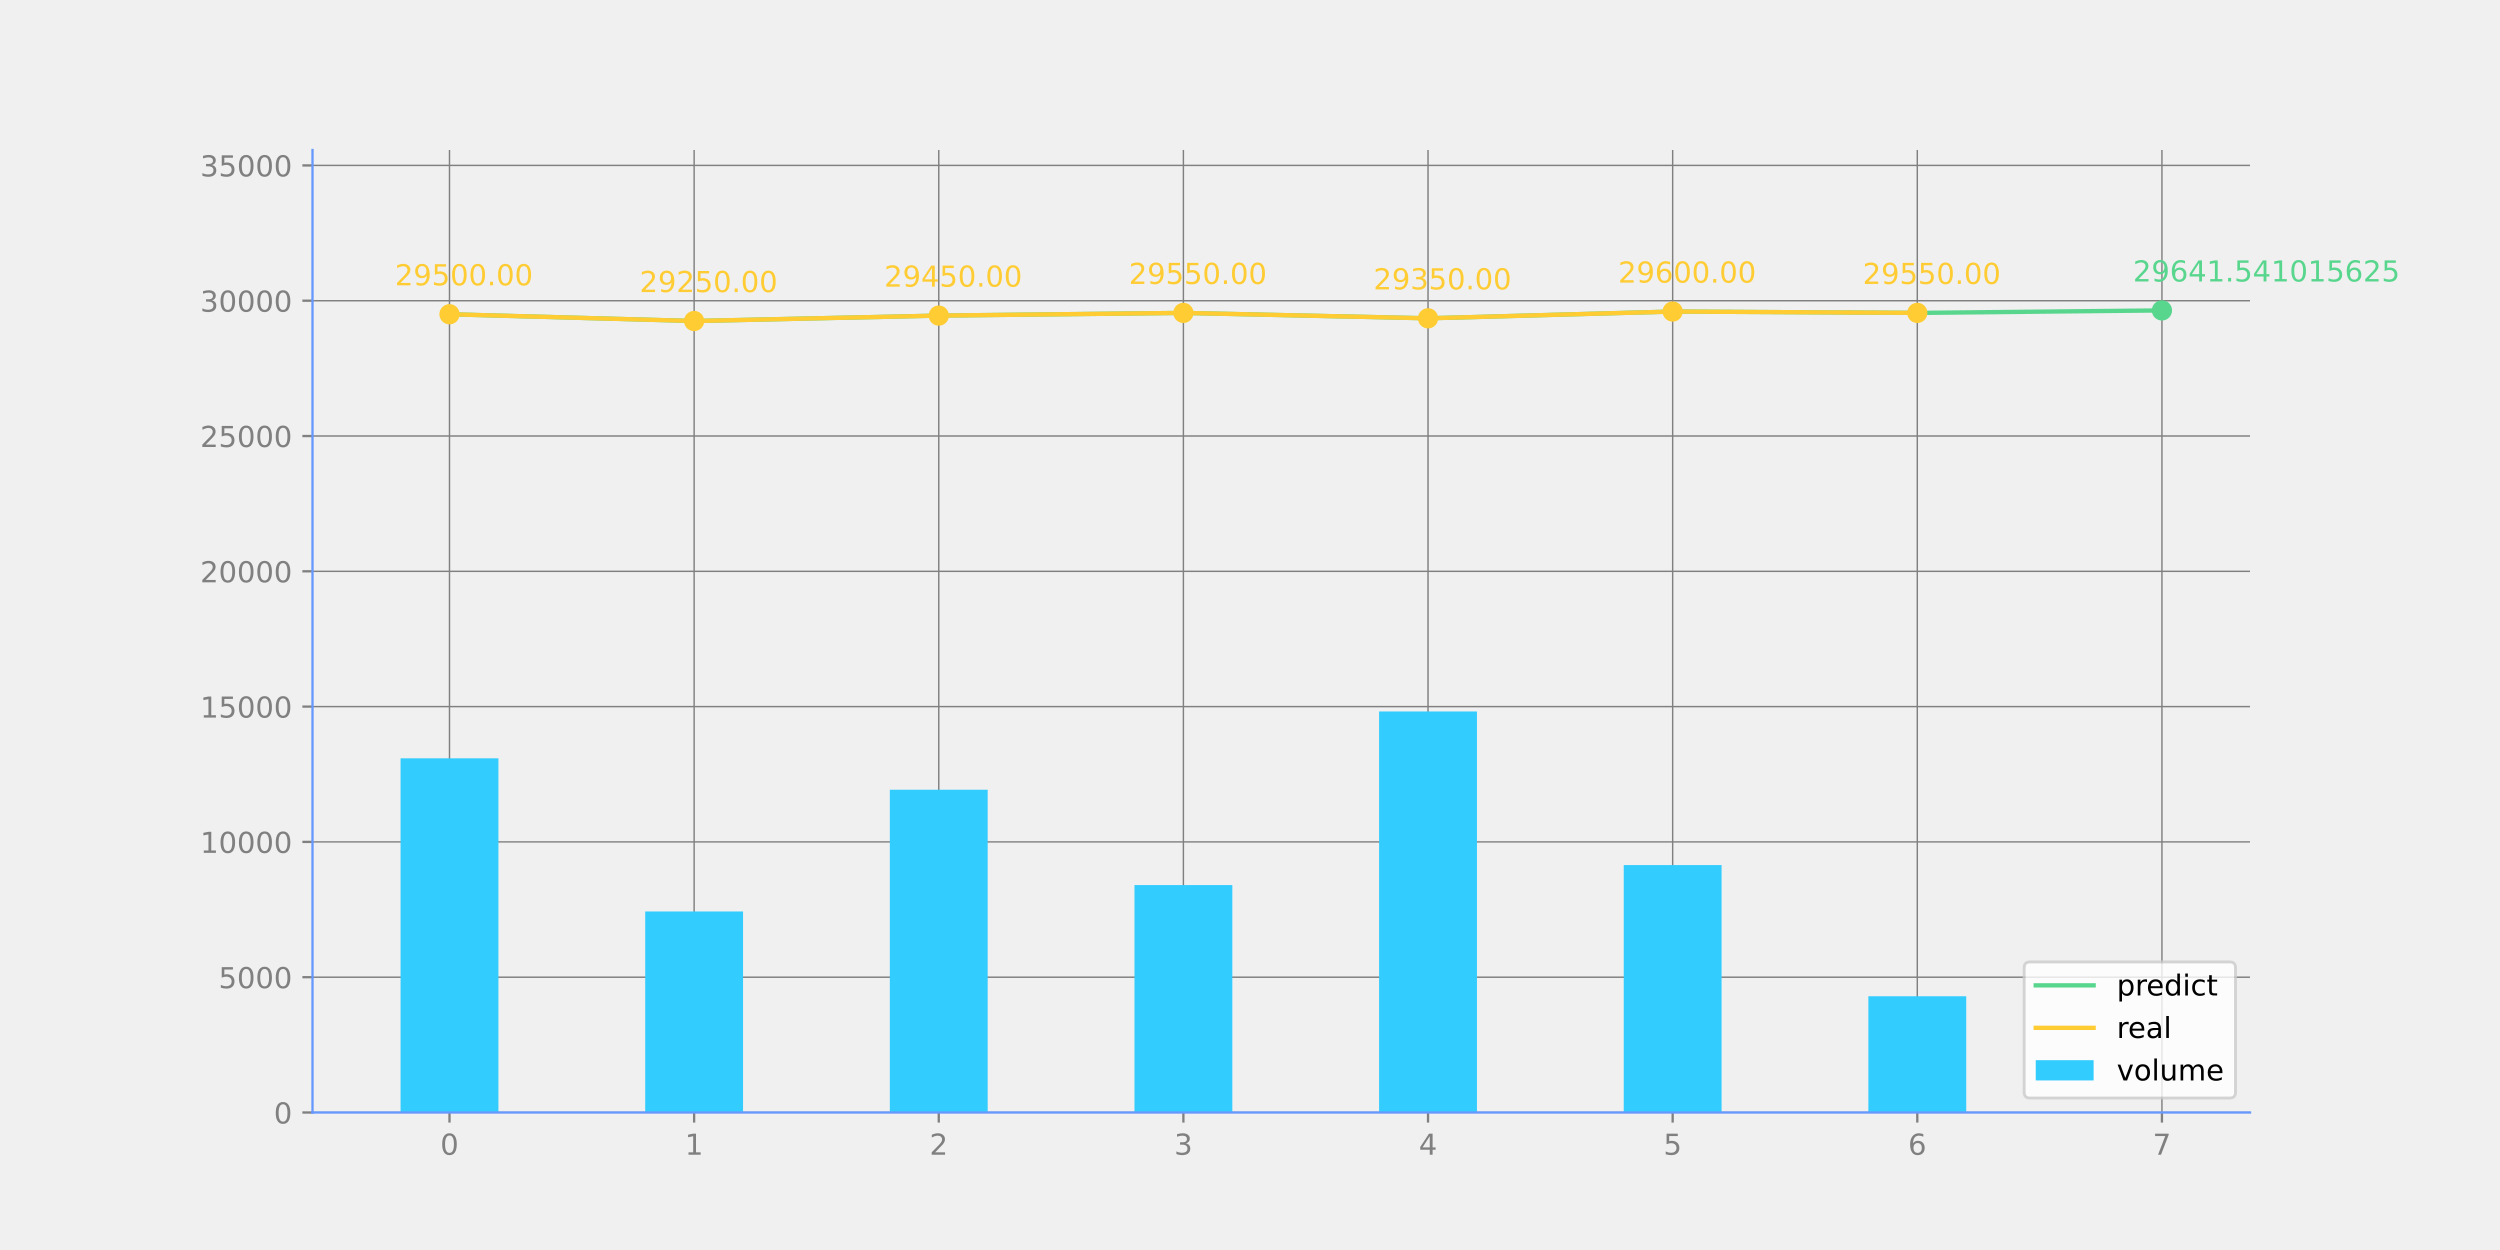
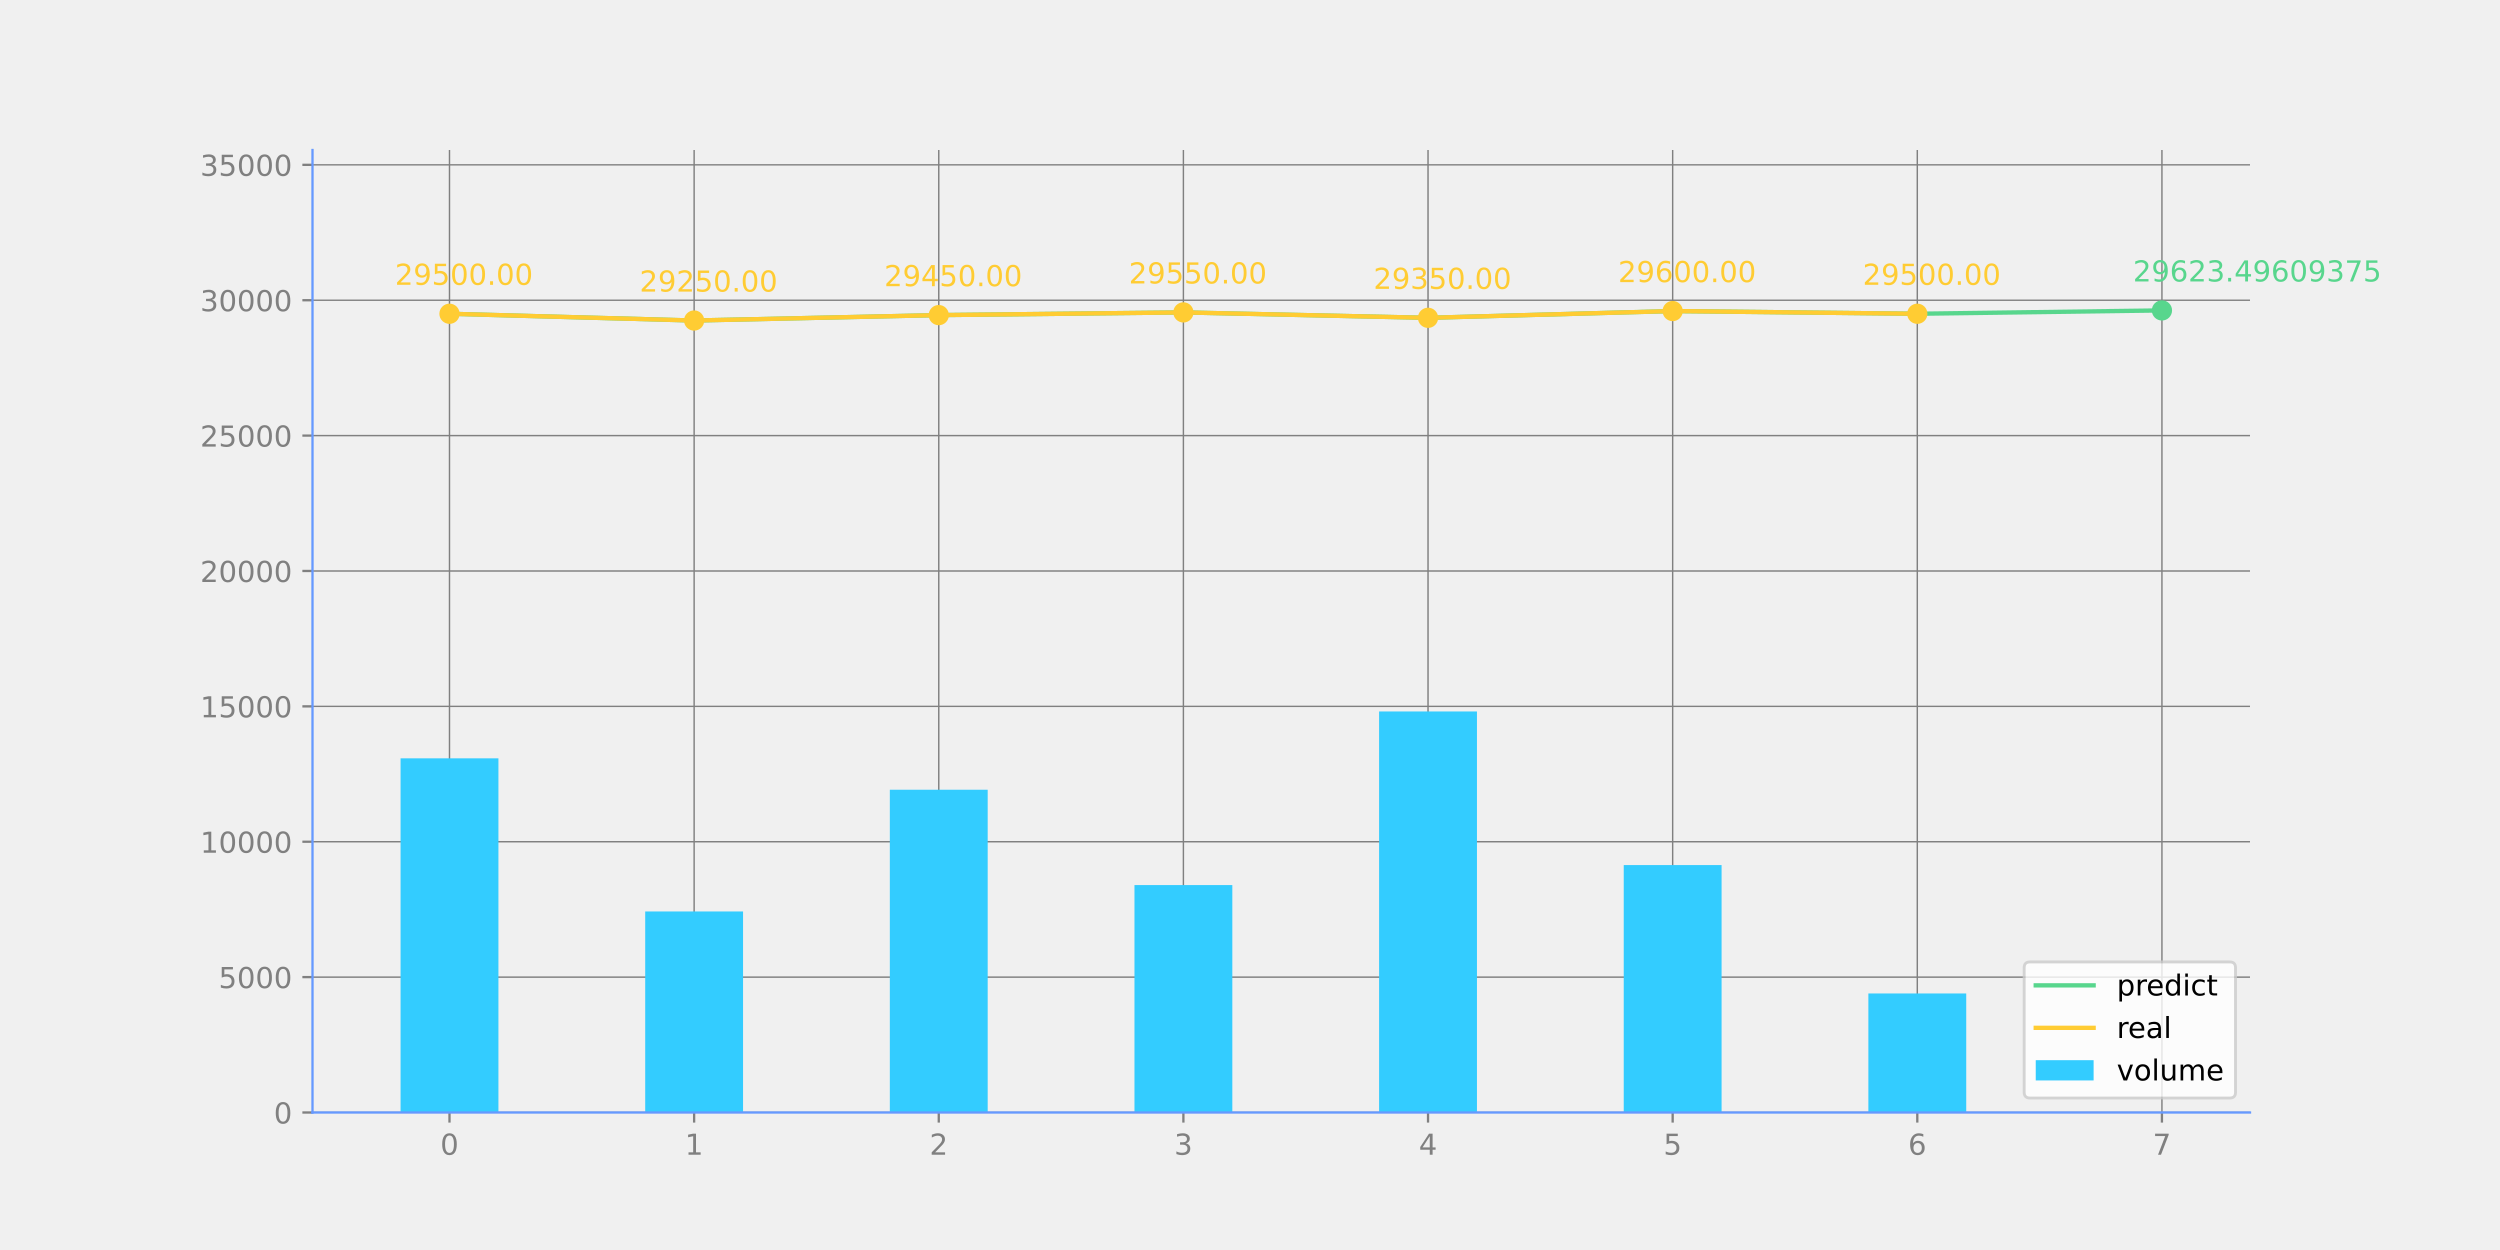
<svg xmlns="http://www.w3.org/2000/svg" xmlns:xlink="http://www.w3.org/1999/xlink" width="864pt" height="432pt" viewBox="0 0 864 432" version="1.1">
  <defs>
    <style type="text/css">*{stroke-linejoin: round; stroke-linecap: butt}</style>
  </defs>
  <g id="figure_1">
    <g id="patch_1">
      <path d="M 0 432  L 864 432  L 864 0  L 0 0  L 0 432  z " style="fill: none" />
    </g>
    <g id="axes_1">
      <g id="patch_2">
        <path d="M 108 384.48  L 777.6 384.48  L 777.6 51.84  L 108 51.84  L 108 384.48  z " style="fill: none" />
      </g>
      <g id="matplotlib.axis_1">
        <g id="xtick_1">
          <g id="line2d_1">
-             <path d="M 155.345 384.48  L 155.345 51.84  " clip-path="url(#p359b9bf8d5)" style="fill: none; stroke: #808080; stroke-width: 0.5; stroke-linecap: square" />
+             <path d="M 155.345 384.48  L 155.345 51.84  " clip-path="url(#p3c7b4d3e2b)" style="fill: none; stroke: #808080; stroke-width: 0.5; stroke-linecap: square" />
          </g>
          <g id="line2d_2">
            <defs>
-               <path id="m9095f2a525" d="M 0 0  L 0 3.5  " style="stroke: #808080; stroke-width: 0.8" />
+               <path id="m9f50996938" d="M 0 0  L 0 3.5  " style="stroke: #808080; stroke-width: 0.8" />
            </defs>
            <g>
-               <use xlink:href="#m9095f2a525" x="155.345" y="384.48" style="fill: #808080; stroke: #808080; stroke-width: 0.8" />
+               <use xlink:href="#m9f50996938" x="155.345" y="384.48" style="fill: #808080; stroke: #808080; stroke-width: 0.8" />
            </g>
          </g>
          <g id="text_1">
            <g style="fill: #808080" transform="translate(152.1642 399.0784) scale(0.1 -0.1)">
              <defs>
                <path id="DejaVuSans-30" d="M 2034 4250  Q 1547 4250 1301 3770  Q 1056 3291 1056 2328  Q 1056 1369 1301 889  Q 1547 409 2034 409  Q 2525 409 2770 889  Q 3016 1369 3016 2328  Q 3016 3291 2770 3770  Q 2525 4250 2034 4250  z M 2034 4750  Q 2819 4750 3233 4129  Q 3647 3509 3647 2328  Q 3647 1150 3233 529  Q 2819 -91 2034 -91  Q 1250 -91 836 529  Q 422 1150 422 2328  Q 422 3509 836 4129  Q 1250 4750 2034 4750  z " transform="scale(0.015625)" />
              </defs>
              <use xlink:href="#DejaVuSans-30" />
            </g>
          </g>
        </g>
        <g id="xtick_2">
          <g id="line2d_3">
-             <path d="M 239.891 384.48  L 239.891 51.84  " clip-path="url(#p359b9bf8d5)" style="fill: none; stroke: #808080; stroke-width: 0.5; stroke-linecap: square" />
+             <path d="M 239.891 384.48  L 239.891 51.84  " clip-path="url(#p3c7b4d3e2b)" style="fill: none; stroke: #808080; stroke-width: 0.5; stroke-linecap: square" />
          </g>
          <g id="line2d_4">
            <g>
-               <use xlink:href="#m9095f2a525" x="239.891" y="384.48" style="fill: #808080; stroke: #808080; stroke-width: 0.8" />
+               <use xlink:href="#m9f50996938" x="239.891" y="384.48" style="fill: #808080; stroke: #808080; stroke-width: 0.8" />
            </g>
          </g>
          <g id="text_2">
            <g style="fill: #808080" transform="translate(236.7097 399.0784) scale(0.1 -0.1)">
              <defs>
                <path id="DejaVuSans-31" d="M 794 531  L 1825 531  L 1825 4091  L 703 3866  L 703 4441  L 1819 4666  L 2450 4666  L 2450 531  L 3481 531  L 3481 0  L 794 0  L 794 531  z " transform="scale(0.015625)" />
              </defs>
              <use xlink:href="#DejaVuSans-31" />
            </g>
          </g>
        </g>
        <g id="xtick_3">
          <g id="line2d_5">
-             <path d="M 324.436 384.48  L 324.436 51.84  " clip-path="url(#p359b9bf8d5)" style="fill: none; stroke: #808080; stroke-width: 0.5; stroke-linecap: square" />
+             <path d="M 324.436 384.48  L 324.436 51.84  " clip-path="url(#p3c7b4d3e2b)" style="fill: none; stroke: #808080; stroke-width: 0.5; stroke-linecap: square" />
          </g>
          <g id="line2d_6">
            <g>
-               <use xlink:href="#m9095f2a525" x="324.436" y="384.48" style="fill: #808080; stroke: #808080; stroke-width: 0.8" />
+               <use xlink:href="#m9f50996938" x="324.436" y="384.48" style="fill: #808080; stroke: #808080; stroke-width: 0.8" />
            </g>
          </g>
          <g id="text_3">
            <g style="fill: #808080" transform="translate(321.2551 399.0784) scale(0.1 -0.1)">
              <defs>
                <path id="DejaVuSans-32" d="M 1228 531  L 3431 531  L 3431 0  L 469 0  L 469 531  Q 828 903 1448 1529  Q 2069 2156 2228 2338  Q 2531 2678 2651 2914  Q 2772 3150 2772 3378  Q 2772 3750 2511 3984  Q 2250 4219 1831 4219  Q 1534 4219 1204 4116  Q 875 4013 500 3803  L 500 4441  Q 881 4594 1212 4672  Q 1544 4750 1819 4750  Q 2544 4750 2975 4387  Q 3406 4025 3406 3419  Q 3406 3131 3298 2873  Q 3191 2616 2906 2266  Q 2828 2175 2409 1742  Q 1991 1309 1228 531  z " transform="scale(0.015625)" />
              </defs>
              <use xlink:href="#DejaVuSans-32" />
            </g>
          </g>
        </g>
        <g id="xtick_4">
          <g id="line2d_7">
-             <path d="M 408.982 384.48  L 408.982 51.84  " clip-path="url(#p359b9bf8d5)" style="fill: none; stroke: #808080; stroke-width: 0.5; stroke-linecap: square" />
+             <path d="M 408.982 384.48  L 408.982 51.84  " clip-path="url(#p3c7b4d3e2b)" style="fill: none; stroke: #808080; stroke-width: 0.5; stroke-linecap: square" />
          </g>
          <g id="line2d_8">
            <g>
-               <use xlink:href="#m9095f2a525" x="408.982" y="384.48" style="fill: #808080; stroke: #808080; stroke-width: 0.8" />
+               <use xlink:href="#m9f50996938" x="408.982" y="384.48" style="fill: #808080; stroke: #808080; stroke-width: 0.8" />
            </g>
          </g>
          <g id="text_4">
            <g style="fill: #808080" transform="translate(405.8006 399.0784) scale(0.1 -0.1)">
              <defs>
                <path id="DejaVuSans-33" d="M 2597 2516  Q 3050 2419 3304 2112  Q 3559 1806 3559 1356  Q 3559 666 3084 287  Q 2609 -91 1734 -91  Q 1441 -91 1130 -33  Q 819 25 488 141  L 488 750  Q 750 597 1062 519  Q 1375 441 1716 441  Q 2309 441 2620 675  Q 2931 909 2931 1356  Q 2931 1769 2642 2001  Q 2353 2234 1838 2234  L 1294 2234  L 1294 2753  L 1863 2753  Q 2328 2753 2575 2939  Q 2822 3125 2822 3475  Q 2822 3834 2567 4026  Q 2313 4219 1838 4219  Q 1578 4219 1281 4162  Q 984 4106 628 3988  L 628 4550  Q 988 4650 1302 4700  Q 1616 4750 1894 4750  Q 2613 4750 3031 4423  Q 3450 4097 3450 3541  Q 3450 3153 3228 2886  Q 3006 2619 2597 2516  z " transform="scale(0.015625)" />
              </defs>
              <use xlink:href="#DejaVuSans-33" />
            </g>
          </g>
        </g>
        <g id="xtick_5">
          <g id="line2d_9">
-             <path d="M 493.527 384.48  L 493.527 51.84  " clip-path="url(#p359b9bf8d5)" style="fill: none; stroke: #808080; stroke-width: 0.5; stroke-linecap: square" />
+             <path d="M 493.527 384.48  L 493.527 51.84  " clip-path="url(#p3c7b4d3e2b)" style="fill: none; stroke: #808080; stroke-width: 0.5; stroke-linecap: square" />
          </g>
          <g id="line2d_10">
            <g>
-               <use xlink:href="#m9095f2a525" x="493.527" y="384.48" style="fill: #808080; stroke: #808080; stroke-width: 0.8" />
+               <use xlink:href="#m9f50996938" x="493.527" y="384.48" style="fill: #808080; stroke: #808080; stroke-width: 0.8" />
            </g>
          </g>
          <g id="text_5">
            <g style="fill: #808080" transform="translate(490.346 399.0784) scale(0.1 -0.1)">
              <defs>
                <path id="DejaVuSans-34" d="M 2419 4116  L 825 1625  L 2419 1625  L 2419 4116  z M 2253 4666  L 3047 4666  L 3047 1625  L 3713 1625  L 3713 1100  L 3047 1100  L 3047 0  L 2419 0  L 2419 1100  L 313 1100  L 313 1709  L 2253 4666  z " transform="scale(0.015625)" />
              </defs>
              <use xlink:href="#DejaVuSans-34" />
            </g>
          </g>
        </g>
        <g id="xtick_6">
          <g id="line2d_11">
-             <path d="M 578.073 384.48  L 578.073 51.84  " clip-path="url(#p359b9bf8d5)" style="fill: none; stroke: #808080; stroke-width: 0.5; stroke-linecap: square" />
+             <path d="M 578.073 384.48  L 578.073 51.84  " clip-path="url(#p3c7b4d3e2b)" style="fill: none; stroke: #808080; stroke-width: 0.5; stroke-linecap: square" />
          </g>
          <g id="line2d_12">
            <g>
-               <use xlink:href="#m9095f2a525" x="578.073" y="384.48" style="fill: #808080; stroke: #808080; stroke-width: 0.8" />
+               <use xlink:href="#m9f50996938" x="578.073" y="384.48" style="fill: #808080; stroke: #808080; stroke-width: 0.8" />
            </g>
          </g>
          <g id="text_6">
            <g style="fill: #808080" transform="translate(574.8915 399.0784) scale(0.1 -0.1)">
              <defs>
                <path id="DejaVuSans-35" d="M 691 4666  L 3169 4666  L 3169 4134  L 1269 4134  L 1269 2991  Q 1406 3038 1543 3061  Q 1681 3084 1819 3084  Q 2600 3084 3056 2656  Q 3513 2228 3513 1497  Q 3513 744 3044 326  Q 2575 -91 1722 -91  Q 1428 -91 1123 -41  Q 819 9 494 109  L 494 744  Q 775 591 1075 516  Q 1375 441 1709 441  Q 2250 441 2565 725  Q 2881 1009 2881 1497  Q 2881 1984 2565 2268  Q 2250 2553 1709 2553  Q 1456 2553 1204 2497  Q 953 2441 691 2322  L 691 4666  z " transform="scale(0.015625)" />
              </defs>
              <use xlink:href="#DejaVuSans-35" />
            </g>
          </g>
        </g>
        <g id="xtick_7">
          <g id="line2d_13">
-             <path d="M 662.618 384.48  L 662.618 51.84  " clip-path="url(#p359b9bf8d5)" style="fill: none; stroke: #808080; stroke-width: 0.5; stroke-linecap: square" />
+             <path d="M 662.618 384.48  L 662.618 51.84  " clip-path="url(#p3c7b4d3e2b)" style="fill: none; stroke: #808080; stroke-width: 0.5; stroke-linecap: square" />
          </g>
          <g id="line2d_14">
            <g>
-               <use xlink:href="#m9095f2a525" x="662.618" y="384.48" style="fill: #808080; stroke: #808080; stroke-width: 0.8" />
+               <use xlink:href="#m9f50996938" x="662.618" y="384.48" style="fill: #808080; stroke: #808080; stroke-width: 0.8" />
            </g>
          </g>
          <g id="text_7">
            <g style="fill: #808080" transform="translate(659.4369 399.0784) scale(0.1 -0.1)">
              <defs>
                <path id="DejaVuSans-36" d="M 2113 2584  Q 1688 2584 1439 2293  Q 1191 2003 1191 1497  Q 1191 994 1439 701  Q 1688 409 2113 409  Q 2538 409 2786 701  Q 3034 994 3034 1497  Q 3034 2003 2786 2293  Q 2538 2584 2113 2584  z M 3366 4563  L 3366 3988  Q 3128 4100 2886 4159  Q 2644 4219 2406 4219  Q 1781 4219 1451 3797  Q 1122 3375 1075 2522  Q 1259 2794 1537 2939  Q 1816 3084 2150 3084  Q 2853 3084 3261 2657  Q 3669 2231 3669 1497  Q 3669 778 3244 343  Q 2819 -91 2113 -91  Q 1303 -91 875 529  Q 447 1150 447 2328  Q 447 3434 972 4092  Q 1497 4750 2381 4750  Q 2619 4750 2861 4703  Q 3103 4656 3366 4563  z " transform="scale(0.015625)" />
              </defs>
              <use xlink:href="#DejaVuSans-36" />
            </g>
          </g>
        </g>
        <g id="xtick_8">
          <g id="line2d_15">
-             <path d="M 747.164 384.48  L 747.164 51.84  " clip-path="url(#p359b9bf8d5)" style="fill: none; stroke: #808080; stroke-width: 0.5; stroke-linecap: square" />
+             <path d="M 747.164 384.48  L 747.164 51.84  " clip-path="url(#p3c7b4d3e2b)" style="fill: none; stroke: #808080; stroke-width: 0.5; stroke-linecap: square" />
          </g>
          <g id="line2d_16">
            <g>
-               <use xlink:href="#m9095f2a525" x="747.164" y="384.48" style="fill: #808080; stroke: #808080; stroke-width: 0.8" />
+               <use xlink:href="#m9f50996938" x="747.164" y="384.48" style="fill: #808080; stroke: #808080; stroke-width: 0.8" />
            </g>
          </g>
          <g id="text_8">
            <g style="fill: #808080" transform="translate(743.9824 399.0784) scale(0.1 -0.1)">
              <defs>
                <path id="DejaVuSans-37" d="M 525 4666  L 3525 4666  L 3525 4397  L 1831 0  L 1172 0  L 2766 4134  L 525 4134  L 525 4666  z " transform="scale(0.015625)" />
              </defs>
              <use xlink:href="#DejaVuSans-37" />
            </g>
          </g>
        </g>
      </g>
      <g id="matplotlib.axis_2">
        <g id="ytick_1">
          <g id="line2d_17">
-             <path d="M 108 384.48  L 777.6 384.48  " clip-path="url(#p359b9bf8d5)" style="fill: none; stroke: #808080; stroke-width: 0.5; stroke-linecap: square" />
+             <path d="M 108 384.48  L 777.6 384.48  " clip-path="url(#p3c7b4d3e2b)" style="fill: none; stroke: #808080; stroke-width: 0.5; stroke-linecap: square" />
          </g>
          <g id="line2d_18">
            <defs>
-               <path id="m940a4c9062" d="M 0 0  L -3.5 0  " style="stroke: #808080; stroke-width: 0.8" />
+               <path id="mf0e08f023d" d="M 0 0  L -3.5 0  " style="stroke: #808080; stroke-width: 0.8" />
            </defs>
            <g>
-               <use xlink:href="#m940a4c9062" x="108" y="384.48" style="fill: #808080; stroke: #808080; stroke-width: 0.8" />
+               <use xlink:href="#mf0e08f023d" x="108" y="384.48" style="fill: #808080; stroke: #808080; stroke-width: 0.8" />
            </g>
          </g>
          <g id="text_9">
            <g style="fill: #808080" transform="translate(94.6375 388.2792) scale(0.1 -0.1)">
              <use xlink:href="#DejaVuSans-30" />
            </g>
          </g>
        </g>
        <g id="ytick_2">
          <g id="line2d_19">
-             <path d="M 108 337.721  L 777.6 337.721  " clip-path="url(#p359b9bf8d5)" style="fill: none; stroke: #808080; stroke-width: 0.5; stroke-linecap: square" />
+             <path d="M 108 337.693  L 777.6 337.693  " clip-path="url(#p3c7b4d3e2b)" style="fill: none; stroke: #808080; stroke-width: 0.5; stroke-linecap: square" />
          </g>
          <g id="line2d_20">
            <g>
-               <use xlink:href="#m940a4c9062" x="108" y="337.721" style="fill: #808080; stroke: #808080; stroke-width: 0.8" />
+               <use xlink:href="#mf0e08f023d" x="108" y="337.693" style="fill: #808080; stroke: #808080; stroke-width: 0.8" />
            </g>
          </g>
          <g id="text_10">
-             <g style="fill: #808080" transform="translate(75.55 341.5205) scale(0.1 -0.1)">
+             <g style="fill: #808080" transform="translate(75.55 341.492) scale(0.1 -0.1)">
              <use xlink:href="#DejaVuSans-35" />
              <use xlink:href="#DejaVuSans-30" x="63.623" />
              <use xlink:href="#DejaVuSans-30" x="127.246" />
              <use xlink:href="#DejaVuSans-30" x="190.869" />
            </g>
          </g>
        </g>
        <g id="ytick_3">
          <g id="line2d_21">
-             <path d="M 108 290.963  L 777.6 290.963  " clip-path="url(#p359b9bf8d5)" style="fill: none; stroke: #808080; stroke-width: 0.5; stroke-linecap: square" />
+             <path d="M 108 290.906  L 777.6 290.906  " clip-path="url(#p3c7b4d3e2b)" style="fill: none; stroke: #808080; stroke-width: 0.5; stroke-linecap: square" />
          </g>
          <g id="line2d_22">
            <g>
-               <use xlink:href="#m940a4c9062" x="108" y="290.963" style="fill: #808080; stroke: #808080; stroke-width: 0.8" />
+               <use xlink:href="#mf0e08f023d" x="108" y="290.906" style="fill: #808080; stroke: #808080; stroke-width: 0.8" />
            </g>
          </g>
          <g id="text_11">
-             <g style="fill: #808080" transform="translate(69.1875 294.7618) scale(0.1 -0.1)">
+             <g style="fill: #808080" transform="translate(69.1875 294.7048) scale(0.1 -0.1)">
              <use xlink:href="#DejaVuSans-31" />
              <use xlink:href="#DejaVuSans-30" x="63.623" />
              <use xlink:href="#DejaVuSans-30" x="127.246" />
              <use xlink:href="#DejaVuSans-30" x="190.869" />
              <use xlink:href="#DejaVuSans-30" x="254.492" />
            </g>
          </g>
        </g>
        <g id="ytick_4">
          <g id="line2d_23">
-             <path d="M 108 244.204  L 777.6 244.204  " clip-path="url(#p359b9bf8d5)" style="fill: none; stroke: #808080; stroke-width: 0.5; stroke-linecap: square" />
+             <path d="M 108 244.118  L 777.6 244.118  " clip-path="url(#p3c7b4d3e2b)" style="fill: none; stroke: #808080; stroke-width: 0.5; stroke-linecap: square" />
          </g>
          <g id="line2d_24">
            <g>
-               <use xlink:href="#m940a4c9062" x="108" y="244.204" style="fill: #808080; stroke: #808080; stroke-width: 0.8" />
+               <use xlink:href="#mf0e08f023d" x="108" y="244.118" style="fill: #808080; stroke: #808080; stroke-width: 0.8" />
            </g>
          </g>
          <g id="text_12">
-             <g style="fill: #808080" transform="translate(69.1875 248.0031) scale(0.1 -0.1)">
+             <g style="fill: #808080" transform="translate(69.1875 247.9177) scale(0.1 -0.1)">
              <use xlink:href="#DejaVuSans-31" />
              <use xlink:href="#DejaVuSans-35" x="63.623" />
              <use xlink:href="#DejaVuSans-30" x="127.246" />
              <use xlink:href="#DejaVuSans-30" x="190.869" />
              <use xlink:href="#DejaVuSans-30" x="254.492" />
            </g>
          </g>
        </g>
        <g id="ytick_5">
          <g id="line2d_25">
-             <path d="M 108 197.445  L 777.6 197.445  " clip-path="url(#p359b9bf8d5)" style="fill: none; stroke: #808080; stroke-width: 0.5; stroke-linecap: square" />
+             <path d="M 108 197.331  L 777.6 197.331  " clip-path="url(#p3c7b4d3e2b)" style="fill: none; stroke: #808080; stroke-width: 0.5; stroke-linecap: square" />
          </g>
          <g id="line2d_26">
            <g>
-               <use xlink:href="#m940a4c9062" x="108" y="197.445" style="fill: #808080; stroke: #808080; stroke-width: 0.8" />
+               <use xlink:href="#mf0e08f023d" x="108" y="197.331" style="fill: #808080; stroke: #808080; stroke-width: 0.8" />
            </g>
          </g>
          <g id="text_13">
-             <g style="fill: #808080" transform="translate(69.1875 201.2444) scale(0.1 -0.1)">
+             <g style="fill: #808080" transform="translate(69.1875 201.1305) scale(0.1 -0.1)">
              <use xlink:href="#DejaVuSans-32" />
              <use xlink:href="#DejaVuSans-30" x="63.623" />
              <use xlink:href="#DejaVuSans-30" x="127.246" />
              <use xlink:href="#DejaVuSans-30" x="190.869" />
              <use xlink:href="#DejaVuSans-30" x="254.492" />
            </g>
          </g>
        </g>
        <g id="ytick_6">
          <g id="line2d_27">
-             <path d="M 108 150.686  L 777.6 150.686  " clip-path="url(#p359b9bf8d5)" style="fill: none; stroke: #808080; stroke-width: 0.5; stroke-linecap: square" />
+             <path d="M 108 150.544  L 777.6 150.544  " clip-path="url(#p3c7b4d3e2b)" style="fill: none; stroke: #808080; stroke-width: 0.5; stroke-linecap: square" />
          </g>
          <g id="line2d_28">
            <g>
-               <use xlink:href="#m940a4c9062" x="108" y="150.686" style="fill: #808080; stroke: #808080; stroke-width: 0.8" />
+               <use xlink:href="#mf0e08f023d" x="108" y="150.544" style="fill: #808080; stroke: #808080; stroke-width: 0.8" />
            </g>
          </g>
          <g id="text_14">
-             <g style="fill: #808080" transform="translate(69.1875 154.4857) scale(0.1 -0.1)">
+             <g style="fill: #808080" transform="translate(69.1875 154.3433) scale(0.1 -0.1)">
              <use xlink:href="#DejaVuSans-32" />
              <use xlink:href="#DejaVuSans-35" x="63.623" />
              <use xlink:href="#DejaVuSans-30" x="127.246" />
              <use xlink:href="#DejaVuSans-30" x="190.869" />
              <use xlink:href="#DejaVuSans-30" x="254.492" />
            </g>
          </g>
        </g>
        <g id="ytick_7">
          <g id="line2d_29">
-             <path d="M 108 103.928  L 777.6 103.928  " clip-path="url(#p359b9bf8d5)" style="fill: none; stroke: #808080; stroke-width: 0.5; stroke-linecap: square" />
+             <path d="M 108 103.757  L 777.6 103.757  " clip-path="url(#p3c7b4d3e2b)" style="fill: none; stroke: #808080; stroke-width: 0.5; stroke-linecap: square" />
          </g>
          <g id="line2d_30">
            <g>
-               <use xlink:href="#m940a4c9062" x="108" y="103.928" style="fill: #808080; stroke: #808080; stroke-width: 0.8" />
+               <use xlink:href="#mf0e08f023d" x="108" y="103.757" style="fill: #808080; stroke: #808080; stroke-width: 0.8" />
            </g>
          </g>
          <g id="text_15">
-             <g style="fill: #808080" transform="translate(69.1875 107.727) scale(0.1 -0.1)">
+             <g style="fill: #808080" transform="translate(69.1875 107.5561) scale(0.1 -0.1)">
              <use xlink:href="#DejaVuSans-33" />
              <use xlink:href="#DejaVuSans-30" x="63.623" />
              <use xlink:href="#DejaVuSans-30" x="127.246" />
              <use xlink:href="#DejaVuSans-30" x="190.869" />
              <use xlink:href="#DejaVuSans-30" x="254.492" />
            </g>
          </g>
        </g>
        <g id="ytick_8">
          <g id="line2d_31">
-             <path d="M 108 57.169  L 777.6 57.169  " clip-path="url(#p359b9bf8d5)" style="fill: none; stroke: #808080; stroke-width: 0.5; stroke-linecap: square" />
+             <path d="M 108 56.97  L 777.6 56.97  " clip-path="url(#p3c7b4d3e2b)" style="fill: none; stroke: #808080; stroke-width: 0.5; stroke-linecap: square" />
          </g>
          <g id="line2d_32">
            <g>
-               <use xlink:href="#m940a4c9062" x="108" y="57.169" style="fill: #808080; stroke: #808080; stroke-width: 0.8" />
+               <use xlink:href="#mf0e08f023d" x="108" y="56.97" style="fill: #808080; stroke: #808080; stroke-width: 0.8" />
            </g>
          </g>
          <g id="text_16">
-             <g style="fill: #808080" transform="translate(69.1875 60.9683) scale(0.1 -0.1)">
+             <g style="fill: #808080" transform="translate(69.1875 60.76892) scale(0.1 -0.1)">
              <use xlink:href="#DejaVuSans-33" />
              <use xlink:href="#DejaVuSans-35" x="63.623" />
              <use xlink:href="#DejaVuSans-30" x="127.246" />
              <use xlink:href="#DejaVuSans-30" x="190.869" />
              <use xlink:href="#DejaVuSans-30" x="254.492" />
            </g>
          </g>
        </g>
      </g>
      <g id="line2d_33">
-         <path d="M 155.345 108.604  L 239.891 110.942  L 324.436 109.071  L 408.982 108.136  L 493.527 110.006  L 578.073 107.668  L 662.618 108.136  L 747.164 107.28  " clip-path="url(#p359b9bf8d5)" style="fill: none; stroke: #58d68d; stroke-width: 1.5; stroke-linecap: square" />
+         <path d="M 155.345 108.436  L 239.891 110.775  L 324.436 108.903  L 408.982 107.968  L 493.527 109.839  L 578.073 107.5  L 662.618 108.436  L 747.164 107.28  " clip-path="url(#p3c7b4d3e2b)" style="fill: none; stroke: #58d68d; stroke-width: 1.5; stroke-linecap: square" />
      </g>
      <g id="line2d_34">
-         <path d="M 155.345 108.604  L 239.891 110.942  L 324.436 109.071  L 408.982 108.136  L 493.527 110.006  L 578.073 107.668  L 662.618 108.136  " clip-path="url(#p359b9bf8d5)" style="fill: none; stroke: #ffcc33; stroke-width: 1.5; stroke-linecap: square" />
+         <path d="M 155.345 108.436  L 239.891 110.775  L 324.436 108.903  L 408.982 107.968  L 493.527 109.839  L 578.073 107.5  L 662.618 108.436  " clip-path="url(#p3c7b4d3e2b)" style="fill: none; stroke: #ffcc33; stroke-width: 1.5; stroke-linecap: square" />
      </g>
      <g id="patch_3">
-         <path d="M 138.436 384.48  L 172.255 384.48  L 172.255 262.079  L 138.436 262.079  z " clip-path="url(#p359b9bf8d5)" style="fill: #33ccff" />
+         <path d="M 138.436 384.48  L 172.255 384.48  L 172.255 262.079  L 138.436 262.079  z " clip-path="url(#p3c7b4d3e2b)" style="fill: #33ccff" />
      </g>
      <g id="patch_4">
-         <path d="M 222.982 384.48  L 256.8 384.48  L 256.8 315.011  L 222.982 315.011  z " clip-path="url(#p359b9bf8d5)" style="fill: #33ccff" />
+         <path d="M 222.982 384.48  L 256.8 384.48  L 256.8 315.011  L 222.982 315.011  z " clip-path="url(#p3c7b4d3e2b)" style="fill: #33ccff" />
      </g>
      <g id="patch_5">
-         <path d="M 307.527 384.48  L 341.345 384.48  L 341.345 272.923  L 307.527 272.923  z " clip-path="url(#p359b9bf8d5)" style="fill: #33ccff" />
+         <path d="M 307.527 384.48  L 341.345 384.48  L 341.345 272.923  L 307.527 272.923  z " clip-path="url(#p3c7b4d3e2b)" style="fill: #33ccff" />
      </g>
      <g id="patch_6">
-         <path d="M 392.073 384.48  L 425.891 384.48  L 425.891 305.886  L 392.073 305.886  z " clip-path="url(#p359b9bf8d5)" style="fill: #33ccff" />
+         <path d="M 392.073 384.48  L 425.891 384.48  L 425.891 305.886  L 392.073 305.886  z " clip-path="url(#p3c7b4d3e2b)" style="fill: #33ccff" />
      </g>
      <g id="patch_7">
-         <path d="M 476.618 384.48  L 510.436 384.48  L 510.436 245.88  L 476.618 245.88  z " clip-path="url(#p359b9bf8d5)" style="fill: #33ccff" />
+         <path d="M 476.618 384.48  L 510.436 384.48  L 510.436 245.88  L 476.618 245.88  z " clip-path="url(#p3c7b4d3e2b)" style="fill: #33ccff" />
      </g>
      <g id="patch_8">
-         <path d="M 561.164 384.48  L 594.982 384.48  L 594.982 298.964  L 561.164 298.964  z " clip-path="url(#p359b9bf8d5)" style="fill: #33ccff" />
+         <path d="M 561.164 384.48  L 594.982 384.48  L 594.982 298.964  L 561.164 298.964  z " clip-path="url(#p3c7b4d3e2b)" style="fill: #33ccff" />
      </g>
      <g id="patch_9">
-         <path d="M 645.709 384.48  L 679.527 384.48  L 679.527 344.304  L 645.709 344.304  z " clip-path="url(#p359b9bf8d5)" style="fill: #33ccff" />
+         <path d="M 645.709 384.48  L 679.527 384.48  L 679.527 343.345  L 645.709 343.345  z " clip-path="url(#p3c7b4d3e2b)" style="fill: #33ccff" />
      </g>
      <g id="PathCollection_1">
        <defs>
-           <path id="mf77a3f3f5f" d="M 0 3  C 0.796 3 1.559 2.684 2.121 2.121  C 2.684 1.559 3 0.796 3 0  C 3 -0.796 2.684 -1.559 2.121 -2.121  C 1.559 -2.684 0.796 -3 0 -3  C -0.796 -3 -1.559 -2.684 -2.121 -2.121  C -2.684 -1.559 -3 -0.796 -3 0  C -3 0.796 -2.684 1.559 -2.121 2.121  C -1.559 2.684 -0.796 3 0 3  z " style="stroke: #ffcc33" />
+           <path id="m2ef357e463" d="M 0 3  C 0.796 3 1.559 2.684 2.121 2.121  C 2.684 1.559 3 0.796 3 0  C 3 -0.796 2.684 -1.559 2.121 -2.121  C 1.559 -2.684 0.796 -3 0 -3  C -0.796 -3 -1.559 -2.684 -2.121 -2.121  C -2.684 -1.559 -3 -0.796 -3 0  C -3 0.796 -2.684 1.559 -2.121 2.121  C -1.559 2.684 -0.796 3 0 3  z " style="stroke: #ffcc33" />
        </defs>
-         <g clip-path="url(#p359b9bf8d5)">
-           <use xlink:href="#mf77a3f3f5f" x="155.345" y="108.604" style="fill: #ffcc33; stroke: #ffcc33" />
-           <use xlink:href="#mf77a3f3f5f" x="239.891" y="110.942" style="fill: #ffcc33; stroke: #ffcc33" />
-           <use xlink:href="#mf77a3f3f5f" x="324.436" y="109.071" style="fill: #ffcc33; stroke: #ffcc33" />
-           <use xlink:href="#mf77a3f3f5f" x="408.982" y="108.136" style="fill: #ffcc33; stroke: #ffcc33" />
-           <use xlink:href="#mf77a3f3f5f" x="493.527" y="110.006" style="fill: #ffcc33; stroke: #ffcc33" />
-           <use xlink:href="#mf77a3f3f5f" x="578.073" y="107.668" style="fill: #ffcc33; stroke: #ffcc33" />
-           <use xlink:href="#mf77a3f3f5f" x="662.618" y="108.136" style="fill: #ffcc33; stroke: #ffcc33" />
+         <g clip-path="url(#p3c7b4d3e2b)">
+           <use xlink:href="#m2ef357e463" x="155.345" y="108.436" style="fill: #ffcc33; stroke: #ffcc33" />
+           <use xlink:href="#m2ef357e463" x="239.891" y="110.775" style="fill: #ffcc33; stroke: #ffcc33" />
+           <use xlink:href="#m2ef357e463" x="324.436" y="108.903" style="fill: #ffcc33; stroke: #ffcc33" />
+           <use xlink:href="#m2ef357e463" x="408.982" y="107.968" style="fill: #ffcc33; stroke: #ffcc33" />
+           <use xlink:href="#m2ef357e463" x="493.527" y="109.839" style="fill: #ffcc33; stroke: #ffcc33" />
+           <use xlink:href="#m2ef357e463" x="578.073" y="107.5" style="fill: #ffcc33; stroke: #ffcc33" />
+           <use xlink:href="#m2ef357e463" x="662.618" y="108.436" style="fill: #ffcc33; stroke: #ffcc33" />
        </g>
      </g>
      <g id="text_17">
-         <g style="fill: #ffcc33" transform="translate(136.4876 98.60366) scale(0.1 -0.1)">
+         <g style="fill: #ffcc33" transform="translate(136.4876 98.43561) scale(0.1 -0.1)">
          <defs>
            <path id="DejaVuSans-39" d="M 703 97  L 703 672  Q 941 559 1184 500  Q 1428 441 1663 441  Q 2288 441 2617 861  Q 2947 1281 2994 2138  Q 2813 1869 2534 1725  Q 2256 1581 1919 1581  Q 1219 1581 811 2004  Q 403 2428 403 3163  Q 403 3881 828 4315  Q 1253 4750 1959 4750  Q 2769 4750 3195 4129  Q 3622 3509 3622 2328  Q 3622 1225 3098 567  Q 2575 -91 1691 -91  Q 1453 -91 1209 -44  Q 966 3 703 97  z M 1959 2075  Q 2384 2075 2632 2365  Q 2881 2656 2881 3163  Q 2881 3666 2632 3958  Q 2384 4250 1959 4250  Q 1534 4250 1286 3958  Q 1038 3666 1038 3163  Q 1038 2656 1286 2365  Q 1534 2075 1959 2075  z " transform="scale(0.015625)" />
            <path id="DejaVuSans-2e" d="M 684 794  L 1344 794  L 1344 0  L 684 0  L 684 794  z " transform="scale(0.015625)" />
          </defs>
          <use xlink:href="#DejaVuSans-32" />
          <use xlink:href="#DejaVuSans-39" x="63.623" />
          <use xlink:href="#DejaVuSans-35" x="127.246" />
          <use xlink:href="#DejaVuSans-30" x="190.869" />
          <use xlink:href="#DejaVuSans-30" x="254.492" />
          <use xlink:href="#DejaVuSans-2e" x="318.115" />
          <use xlink:href="#DejaVuSans-30" x="349.902" />
          <use xlink:href="#DejaVuSans-30" x="413.525" />
        </g>
      </g>
      <g id="text_18">
-         <g style="fill: #ffcc33" transform="translate(221.0331 100.9416) scale(0.1 -0.1)">
+         <g style="fill: #ffcc33" transform="translate(221.0331 100.775) scale(0.1 -0.1)">
          <use xlink:href="#DejaVuSans-32" />
          <use xlink:href="#DejaVuSans-39" x="63.623" />
          <use xlink:href="#DejaVuSans-32" x="127.246" />
          <use xlink:href="#DejaVuSans-35" x="190.869" />
          <use xlink:href="#DejaVuSans-30" x="254.492" />
          <use xlink:href="#DejaVuSans-2e" x="318.115" />
          <use xlink:href="#DejaVuSans-30" x="349.902" />
          <use xlink:href="#DejaVuSans-30" x="413.525" />
        </g>
      </g>
      <g id="text_19">
-         <g style="fill: #ffcc33" transform="translate(305.5786 99.07124) scale(0.1 -0.1)">
+         <g style="fill: #ffcc33" transform="translate(305.5786 98.90348) scale(0.1 -0.1)">
          <use xlink:href="#DejaVuSans-32" />
          <use xlink:href="#DejaVuSans-39" x="63.623" />
          <use xlink:href="#DejaVuSans-34" x="127.246" />
          <use xlink:href="#DejaVuSans-35" x="190.869" />
          <use xlink:href="#DejaVuSans-30" x="254.492" />
          <use xlink:href="#DejaVuSans-2e" x="318.115" />
          <use xlink:href="#DejaVuSans-30" x="349.902" />
          <use xlink:href="#DejaVuSans-30" x="413.525" />
        </g>
      </g>
      <g id="text_20">
-         <g style="fill: #ffcc33" transform="translate(390.124 98.13607) scale(0.1 -0.1)">
+         <g style="fill: #ffcc33" transform="translate(390.124 97.96774) scale(0.1 -0.1)">
          <use xlink:href="#DejaVuSans-32" />
          <use xlink:href="#DejaVuSans-39" x="63.623" />
          <use xlink:href="#DejaVuSans-35" x="127.246" />
          <use xlink:href="#DejaVuSans-35" x="190.869" />
          <use xlink:href="#DejaVuSans-30" x="254.492" />
          <use xlink:href="#DejaVuSans-2e" x="318.115" />
          <use xlink:href="#DejaVuSans-30" x="349.902" />
          <use xlink:href="#DejaVuSans-30" x="413.525" />
        </g>
      </g>
      <g id="text_21">
-         <g style="fill: #ffcc33" transform="translate(474.6695 100.0064) scale(0.1 -0.1)">
+         <g style="fill: #ffcc33" transform="translate(474.6695 99.83922) scale(0.1 -0.1)">
          <use xlink:href="#DejaVuSans-32" />
          <use xlink:href="#DejaVuSans-39" x="63.623" />
          <use xlink:href="#DejaVuSans-33" x="127.246" />
          <use xlink:href="#DejaVuSans-35" x="190.869" />
          <use xlink:href="#DejaVuSans-30" x="254.492" />
          <use xlink:href="#DejaVuSans-2e" x="318.115" />
          <use xlink:href="#DejaVuSans-30" x="349.902" />
          <use xlink:href="#DejaVuSans-30" x="413.525" />
        </g>
      </g>
      <g id="text_22">
-         <g style="fill: #ffcc33" transform="translate(559.2149 97.66848) scale(0.1 -0.1)">
+         <g style="fill: #ffcc33" transform="translate(559.2149 97.49986) scale(0.1 -0.1)">
          <use xlink:href="#DejaVuSans-32" />
          <use xlink:href="#DejaVuSans-39" x="63.623" />
          <use xlink:href="#DejaVuSans-36" x="127.246" />
          <use xlink:href="#DejaVuSans-30" x="190.869" />
          <use xlink:href="#DejaVuSans-30" x="254.492" />
          <use xlink:href="#DejaVuSans-2e" x="318.115" />
          <use xlink:href="#DejaVuSans-30" x="349.902" />
          <use xlink:href="#DejaVuSans-30" x="413.525" />
        </g>
      </g>
      <g id="text_23">
-         <g style="fill: #ffcc33" transform="translate(643.7604 98.13607) scale(0.1 -0.1)">
+         <g style="fill: #ffcc33" transform="translate(643.7604 98.43561) scale(0.1 -0.1)">
          <use xlink:href="#DejaVuSans-32" />
          <use xlink:href="#DejaVuSans-39" x="63.623" />
          <use xlink:href="#DejaVuSans-35" x="127.246" />
-           <use xlink:href="#DejaVuSans-35" x="190.869" />
+           <use xlink:href="#DejaVuSans-30" x="190.869" />
          <use xlink:href="#DejaVuSans-30" x="254.492" />
          <use xlink:href="#DejaVuSans-2e" x="318.115" />
          <use xlink:href="#DejaVuSans-30" x="349.902" />
          <use xlink:href="#DejaVuSans-30" x="413.525" />
        </g>
      </g>
      <g id="PathCollection_2">
        <defs>
-           <path id="m478f69a9b6" d="M 0 3  C 0.796 3 1.559 2.684 2.121 2.121  C 2.684 1.559 3 0.796 3 0  C 3 -0.796 2.684 -1.559 2.121 -2.121  C 1.559 -2.684 0.796 -3 0 -3  C -0.796 -3 -1.559 -2.684 -2.121 -2.121  C -2.684 -1.559 -3 -0.796 -3 0  C -3 0.796 -2.684 1.559 -2.121 2.121  C -1.559 2.684 -0.796 3 0 3  z " style="stroke: #58d68d" />
+           <path id="m69cd0bb161" d="M 0 3  C 0.796 3 1.559 2.684 2.121 2.121  C 2.684 1.559 3 0.796 3 0  C 3 -0.796 2.684 -1.559 2.121 -2.121  C 1.559 -2.684 0.796 -3 0 -3  C -0.796 -3 -1.559 -2.684 -2.121 -2.121  C -2.684 -1.559 -3 -0.796 -3 0  C -3 0.796 -2.684 1.559 -2.121 2.121  C -1.559 2.684 -0.796 3 0 3  z " style="stroke: #58d68d" />
        </defs>
-         <g clip-path="url(#p359b9bf8d5)">
-           <use xlink:href="#m478f69a9b6" x="747.164" y="107.28" style="fill: #58d68d; stroke: #58d68d" />
+         <g clip-path="url(#p3c7b4d3e2b)">
+           <use xlink:href="#m69cd0bb161" x="747.164" y="107.28" style="fill: #58d68d; stroke: #58d68d" />
        </g>
      </g>
      <g id="text_24">
        <g style="fill: #58d68d" transform="translate(737.1636 97.28) scale(0.1 -0.1)">
          <use xlink:href="#DejaVuSans-32" />
          <use xlink:href="#DejaVuSans-39" x="63.623" />
          <use xlink:href="#DejaVuSans-36" x="127.246" />
-           <use xlink:href="#DejaVuSans-34" x="190.869" />
-           <use xlink:href="#DejaVuSans-31" x="254.492" />
-           <use xlink:href="#DejaVuSans-2e" x="318.115" />
-           <use xlink:href="#DejaVuSans-35" x="349.902" />
-           <use xlink:href="#DejaVuSans-34" x="413.525" />
-           <use xlink:href="#DejaVuSans-31" x="477.148" />
+           <use xlink:href="#DejaVuSans-32" x="190.869" />
+           <use xlink:href="#DejaVuSans-33" x="254.492" />
+           <use xlink:href="#DejaVuSans-2e" x="318.115" />
+           <use xlink:href="#DejaVuSans-34" x="349.902" />
+           <use xlink:href="#DejaVuSans-39" x="413.525" />
+           <use xlink:href="#DejaVuSans-36" x="477.148" />
          <use xlink:href="#DejaVuSans-30" x="540.771" />
-           <use xlink:href="#DejaVuSans-31" x="604.395" />
-           <use xlink:href="#DejaVuSans-35" x="668.018" />
-           <use xlink:href="#DejaVuSans-36" x="731.641" />
-           <use xlink:href="#DejaVuSans-32" x="795.264" />
-           <use xlink:href="#DejaVuSans-35" x="858.887" />
+           <use xlink:href="#DejaVuSans-39" x="604.395" />
+           <use xlink:href="#DejaVuSans-33" x="668.018" />
+           <use xlink:href="#DejaVuSans-37" x="731.641" />
+           <use xlink:href="#DejaVuSans-35" x="795.264" />
        </g>
      </g>
      <g id="patch_10">
        <path d="M 108 384.48  L 108 51.84  " style="fill: none; stroke: #6699ff; stroke-width: 0.8; stroke-linejoin: miter; stroke-linecap: square" />
      </g>
      <g id="patch_11">
        <path d="M 108 384.48  L 777.6 384.48  " style="fill: none; stroke: #6699ff; stroke-width: 0.8; stroke-linejoin: miter; stroke-linecap: square" />
      </g>
      <g id="legend_1">
        <g id="patch_12">
          <path d="M 701.553 379.48  L 770.6 379.48  Q 772.6 379.48 772.6 377.48  L 772.6 334.446  Q 772.6 332.446 770.6 332.446  L 701.553 332.446  Q 699.553 332.446 699.553 334.446  L 699.553 377.48  Q 699.553 379.48 701.553 379.48  z " style="fill: #ffffff; opacity: 0.8; stroke: #cccccc; stroke-linejoin: miter" />
        </g>
        <g id="line2d_35">
          <path d="M 703.553 340.544  L 713.553 340.544  L 723.553 340.544  " style="fill: none; stroke: #58d68d; stroke-width: 1.5; stroke-linecap: square" />
        </g>
        <g id="text_25">
          <g transform="translate(731.5531 344.0441) scale(0.1 -0.1)">
            <defs>
              <path id="DejaVuSans-70" d="M 1159 525  L 1159 -1331  L 581 -1331  L 581 3500  L 1159 3500  L 1159 2969  Q 1341 3281 1617 3432  Q 1894 3584 2278 3584  Q 2916 3584 3314 3078  Q 3713 2572 3713 1747  Q 3713 922 3314 415  Q 2916 -91 2278 -91  Q 1894 -91 1617 61  Q 1341 213 1159 525  z M 3116 1747  Q 3116 2381 2855 2742  Q 2594 3103 2138 3103  Q 1681 3103 1420 2742  Q 1159 2381 1159 1747  Q 1159 1113 1420 752  Q 1681 391 2138 391  Q 2594 391 2855 752  Q 3116 1113 3116 1747  z " transform="scale(0.015625)" />
              <path id="DejaVuSans-72" d="M 2631 2963  Q 2534 3019 2420 3045  Q 2306 3072 2169 3072  Q 1681 3072 1420 2755  Q 1159 2438 1159 1844  L 1159 0  L 581 0  L 581 3500  L 1159 3500  L 1159 2956  Q 1341 3275 1631 3429  Q 1922 3584 2338 3584  Q 2397 3584 2469 3576  Q 2541 3569 2628 3553  L 2631 2963  z " transform="scale(0.015625)" />
              <path id="DejaVuSans-65" d="M 3597 1894  L 3597 1613  L 953 1613  Q 991 1019 1311 708  Q 1631 397 2203 397  Q 2534 397 2845 478  Q 3156 559 3463 722  L 3463 178  Q 3153 47 2828 -22  Q 2503 -91 2169 -91  Q 1331 -91 842 396  Q 353 884 353 1716  Q 353 2575 817 3079  Q 1281 3584 2069 3584  Q 2775 3584 3186 3129  Q 3597 2675 3597 1894  z M 3022 2063  Q 3016 2534 2758 2815  Q 2500 3097 2075 3097  Q 1594 3097 1305 2825  Q 1016 2553 972 2059  L 3022 2063  z " transform="scale(0.015625)" />
              <path id="DejaVuSans-64" d="M 2906 2969  L 2906 4863  L 3481 4863  L 3481 0  L 2906 0  L 2906 525  Q 2725 213 2448 61  Q 2172 -91 1784 -91  Q 1150 -91 751 415  Q 353 922 353 1747  Q 353 2572 751 3078  Q 1150 3584 1784 3584  Q 2172 3584 2448 3432  Q 2725 3281 2906 2969  z M 947 1747  Q 947 1113 1208 752  Q 1469 391 1925 391  Q 2381 391 2643 752  Q 2906 1113 2906 1747  Q 2906 2381 2643 2742  Q 2381 3103 1925 3103  Q 1469 3103 1208 2742  Q 947 2381 947 1747  z " transform="scale(0.015625)" />
              <path id="DejaVuSans-69" d="M 603 3500  L 1178 3500  L 1178 0  L 603 0  L 603 3500  z M 603 4863  L 1178 4863  L 1178 4134  L 603 4134  L 603 4863  z " transform="scale(0.015625)" />
              <path id="DejaVuSans-63" d="M 3122 3366  L 3122 2828  Q 2878 2963 2633 3030  Q 2388 3097 2138 3097  Q 1578 3097 1268 2742  Q 959 2388 959 1747  Q 959 1106 1268 751  Q 1578 397 2138 397  Q 2388 397 2633 464  Q 2878 531 3122 666  L 3122 134  Q 2881 22 2623 -34  Q 2366 -91 2075 -91  Q 1284 -91 818 406  Q 353 903 353 1747  Q 353 2603 823 3093  Q 1294 3584 2113 3584  Q 2378 3584 2631 3529  Q 2884 3475 3122 3366  z " transform="scale(0.015625)" />
              <path id="DejaVuSans-74" d="M 1172 4494  L 1172 3500  L 2356 3500  L 2356 3053  L 1172 3053  L 1172 1153  Q 1172 725 1289 603  Q 1406 481 1766 481  L 2356 481  L 2356 0  L 1766 0  Q 1100 0 847 248  Q 594 497 594 1153  L 594 3053  L 172 3053  L 172 3500  L 594 3500  L 594 4494  L 1172 4494  z " transform="scale(0.015625)" />
            </defs>
            <use xlink:href="#DejaVuSans-70" />
            <use xlink:href="#DejaVuSans-72" x="63.477" />
            <use xlink:href="#DejaVuSans-65" x="102.34" />
            <use xlink:href="#DejaVuSans-64" x="163.863" />
            <use xlink:href="#DejaVuSans-69" x="227.34" />
            <use xlink:href="#DejaVuSans-63" x="255.123" />
            <use xlink:href="#DejaVuSans-74" x="310.104" />
          </g>
        </g>
        <g id="line2d_36">
          <path d="M 703.553 355.222  L 713.553 355.222  L 723.553 355.222  " style="fill: none; stroke: #ffcc33; stroke-width: 1.5; stroke-linecap: square" />
        </g>
        <g id="text_26">
          <g transform="translate(731.5531 358.7222) scale(0.1 -0.1)">
            <defs>
              <path id="DejaVuSans-61" d="M 2194 1759  Q 1497 1759 1228 1600  Q 959 1441 959 1056  Q 959 750 1161 570  Q 1363 391 1709 391  Q 2188 391 2477 730  Q 2766 1069 2766 1631  L 2766 1759  L 2194 1759  z M 3341 1997  L 3341 0  L 2766 0  L 2766 531  Q 2569 213 2275 61  Q 1981 -91 1556 -91  Q 1019 -91 701 211  Q 384 513 384 1019  Q 384 1609 779 1909  Q 1175 2209 1959 2209  L 2766 2209  L 2766 2266  Q 2766 2663 2505 2880  Q 2244 3097 1772 3097  Q 1472 3097 1187 3025  Q 903 2953 641 2809  L 641 3341  Q 956 3463 1253 3523  Q 1550 3584 1831 3584  Q 2591 3584 2966 3190  Q 3341 2797 3341 1997  z " transform="scale(0.015625)" />
              <path id="DejaVuSans-6c" d="M 603 4863  L 1178 4863  L 1178 0  L 603 0  L 603 4863  z " transform="scale(0.015625)" />
            </defs>
            <use xlink:href="#DejaVuSans-72" />
            <use xlink:href="#DejaVuSans-65" x="38.863" />
            <use xlink:href="#DejaVuSans-61" x="100.387" />
            <use xlink:href="#DejaVuSans-6c" x="161.666" />
          </g>
        </g>
        <g id="patch_13">
          <path d="M 703.553 373.4  L 723.553 373.4  L 723.553 366.4  L 703.553 366.4  z " style="fill: #33ccff" />
        </g>
        <g id="text_27">
          <g transform="translate(731.5531 373.4003) scale(0.1 -0.1)">
            <defs>
              <path id="DejaVuSans-76" d="M 191 3500  L 800 3500  L 1894 563  L 2988 3500  L 3597 3500  L 2284 0  L 1503 0  L 191 3500  z " transform="scale(0.015625)" />
              <path id="DejaVuSans-6f" d="M 1959 3097  Q 1497 3097 1228 2736  Q 959 2375 959 1747  Q 959 1119 1226 758  Q 1494 397 1959 397  Q 2419 397 2687 759  Q 2956 1122 2956 1747  Q 2956 2369 2687 2733  Q 2419 3097 1959 3097  z M 1959 3584  Q 2709 3584 3137 3096  Q 3566 2609 3566 1747  Q 3566 888 3137 398  Q 2709 -91 1959 -91  Q 1206 -91 779 398  Q 353 888 353 1747  Q 353 2609 779 3096  Q 1206 3584 1959 3584  z " transform="scale(0.015625)" />
              <path id="DejaVuSans-75" d="M 544 1381  L 544 3500  L 1119 3500  L 1119 1403  Q 1119 906 1312 657  Q 1506 409 1894 409  Q 2359 409 2629 706  Q 2900 1003 2900 1516  L 2900 3500  L 3475 3500  L 3475 0  L 2900 0  L 2900 538  Q 2691 219 2414 64  Q 2138 -91 1772 -91  Q 1169 -91 856 284  Q 544 659 544 1381  z M 1991 3584  L 1991 3584  z " transform="scale(0.015625)" />
              <path id="DejaVuSans-6d" d="M 3328 2828  Q 3544 3216 3844 3400  Q 4144 3584 4550 3584  Q 5097 3584 5394 3201  Q 5691 2819 5691 2113  L 5691 0  L 5113 0  L 5113 2094  Q 5113 2597 4934 2840  Q 4756 3084 4391 3084  Q 3944 3084 3684 2787  Q 3425 2491 3425 1978  L 3425 0  L 2847 0  L 2847 2094  Q 2847 2600 2669 2842  Q 2491 3084 2119 3084  Q 1678 3084 1418 2786  Q 1159 2488 1159 1978  L 1159 0  L 581 0  L 581 3500  L 1159 3500  L 1159 2956  Q 1356 3278 1631 3431  Q 1906 3584 2284 3584  Q 2666 3584 2933 3390  Q 3200 3197 3328 2828  z " transform="scale(0.015625)" />
            </defs>
            <use xlink:href="#DejaVuSans-76" />
            <use xlink:href="#DejaVuSans-6f" x="59.18" />
            <use xlink:href="#DejaVuSans-6c" x="120.361" />
            <use xlink:href="#DejaVuSans-75" x="148.145" />
            <use xlink:href="#DejaVuSans-6d" x="211.523" />
            <use xlink:href="#DejaVuSans-65" x="308.936" />
          </g>
        </g>
      </g>
    </g>
  </g>
  <defs>
-     <clipPath id="p359b9bf8d5">
+     <clipPath id="p3c7b4d3e2b">
      <rect x="108" y="51.84" width="669.6" height="332.64" />
    </clipPath>
  </defs>
</svg>
